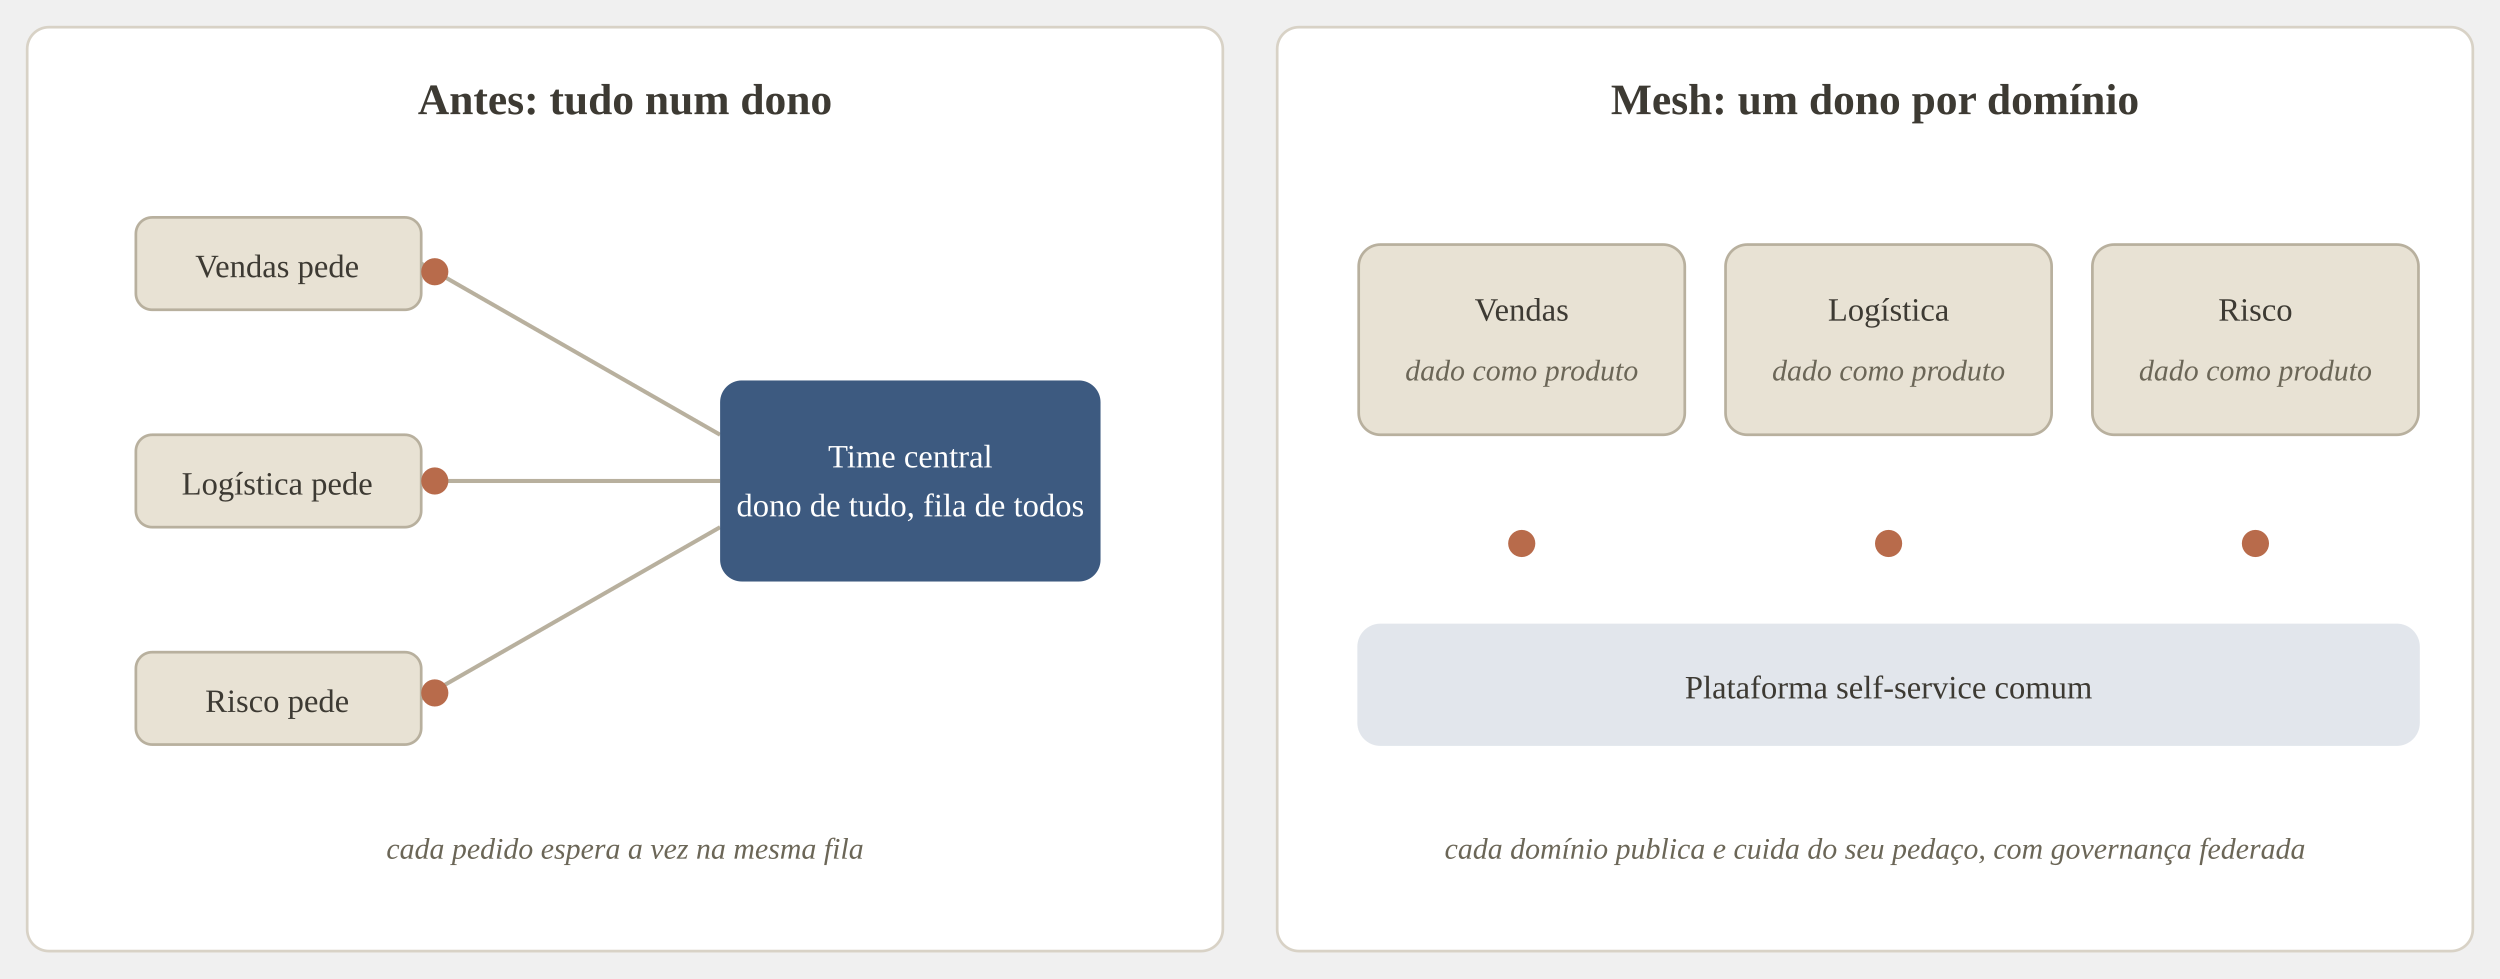
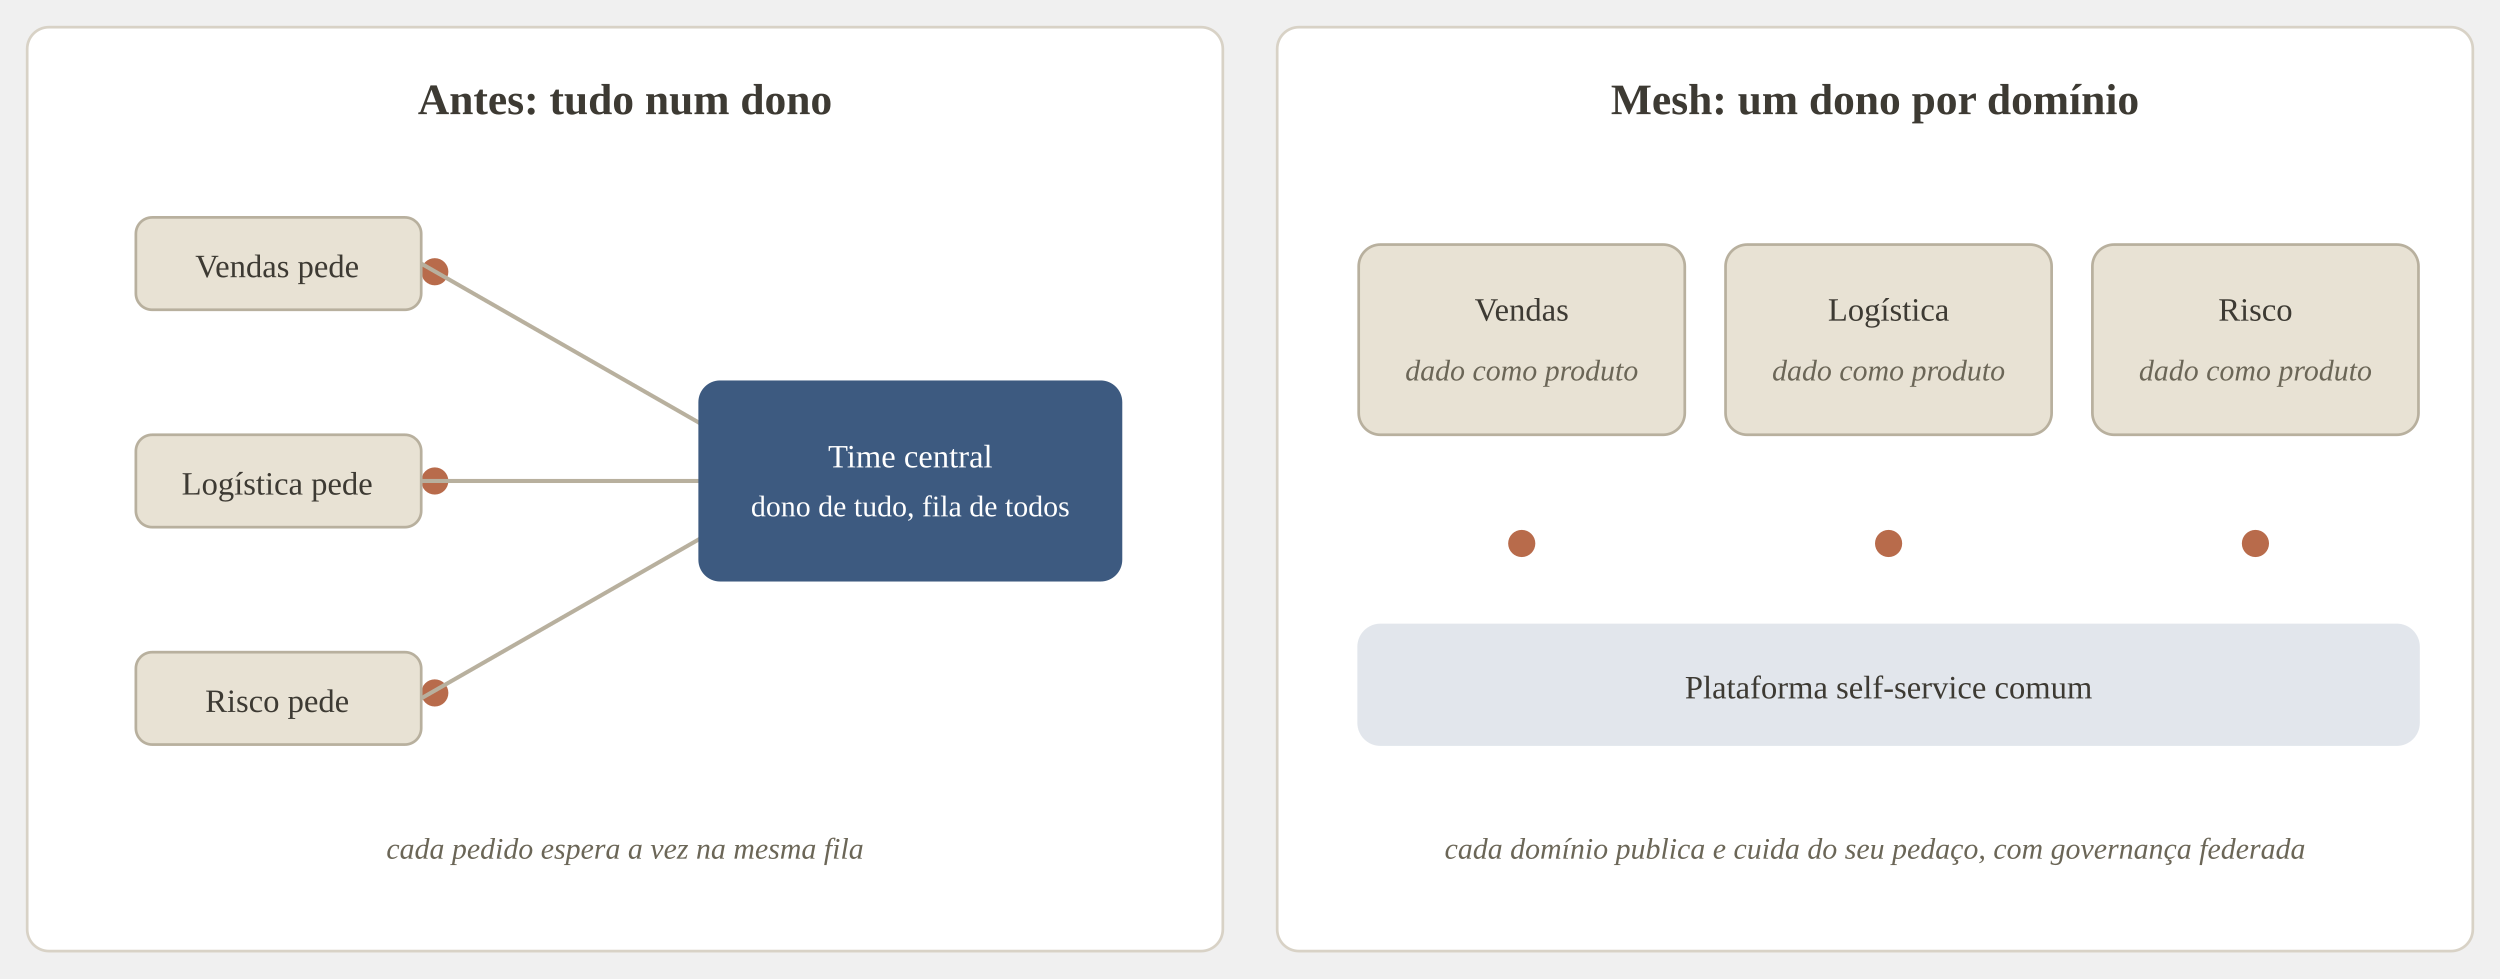
<svg xmlns="http://www.w3.org/2000/svg" viewBox="0 0 920 360" font-family="Georgia, 'Times New Roman', serif" role="img" aria-label="Antes, um time central dono de tudo; no data mesh, domínios donos de cada pedaço sobre uma plataforma comum">
  <style>
    .painel { fill: #ffffff; stroke: #d8d2c6; stroke-width: 1; }
    .box { fill: #e8e2d4; stroke: #b8b09e; stroke-width: 1; }
    .sys { fill: #3d5a80; }
    .plat { fill: #3d5a80; opacity: 0.15; stroke: #3d5a80; }
    .titulo { font-size: 16px; fill: #3d3a33; font-weight: bold; text-anchor: middle; }
    .txt { font-size: 12px; fill: #3d3a33; text-anchor: middle; }
    .txtb { font-size: 12px; fill: #ffffff; text-anchor: middle; }
+     .txtb-11 { font-size: 11px; fill: #ffffff; text-anchor: middle; }
    .linha { stroke: #b8b09e; stroke-width: 1.5; }
    .nota { font-size: 11px; fill: #6b6657; text-anchor: middle; font-style: italic; }
    .dot { fill: #b86b4b; }
    .f1 { animation: fila1 4.5s linear infinite; }
    .f2 { animation: fila1 4.5s linear infinite; animation-delay: 0.7s; }
    .f3 { animation: fila1 4.5s linear infinite; animation-delay: 1.4s; }
    .loc { animation: local 2.4s ease-in-out infinite; }
    .loc2 { animation: local 2.4s ease-in-out infinite; animation-delay: 0.8s; }
    .loc3 { animation: local 2.4s ease-in-out infinite; animation-delay: 1.6s; }
    @keyframes fila1 { 0% { transform: translate(0,0); opacity: 0; } 10% { opacity: 1; } 55% { transform: translate(105px,0); } 70% { transform: translate(105px,0); } 95% { transform: translate(105px,0); opacity: 1; } 100% { opacity: 0; } }
    @keyframes local { 0% { transform: translate(0,0); opacity: 0.2; } 50% { transform: translate(0,-26px); opacity: 1; } 100% { transform: translate(0,0); opacity: 0.2; } }
    @media (prefers-reduced-motion: reduce) { .f1, .f2, .f3, .loc, .loc2, .loc3 { animation: none; opacity: 0.5; } }
  </style>
  <rect class="painel" x="10" y="10" width="440" height="340" rx="8" />
  <rect class="painel" x="470" y="10" width="440" height="340" rx="8" />
  <text class="titulo" x="230" y="42">Antes: tudo num dono</text>
  <text class="titulo" x="690" y="42">Mesh: um dono por domínio</text>
+   <circle class="dot f1" cx="160" cy="100" r="5" />
+   <circle class="dot f2" cx="160" cy="177" r="5" />
+   <circle class="dot f3" cx="160" cy="255" r="5" />
+   <circle class="dot loc" cx="560" cy="200" r="5" />
+   <circle class="dot loc2" cx="695" cy="200" r="5" />
+   <circle class="dot loc3" cx="830" cy="200" r="5" />
  <rect class="box" x="50" y="80" width="105" height="34" rx="6" />
  <text class="txt" x="102" y="102">Vendas pede</text>
  <rect class="box" x="50" y="160" width="105" height="34" rx="6" />
  <text class="txt" x="102" y="182">Logística pede</text>
  <rect class="box" x="50" y="240" width="105" height="34" rx="6" />
  <text class="txt" x="102" y="262">Risco pede</text>
  <line class="linha" x1="155" y1="97" x2="265" y2="160" />
  <line class="linha" x1="155" y1="177" x2="265" y2="177" />
  <line class="linha" x1="155" y1="257" x2="265" y2="194" />
-   <rect class="sys" x="265" y="140" width="140" height="74" rx="8" />
+   <rect class="sys" x="257" y="140" width="156" height="74" rx="8" />
  <text class="txtb" x="335" y="172">Time central</text>
-   <text class="txtb" x="335" y="190" font-size="10">dono de tudo, fila de todos</text>
-   <circle class="dot f1" cx="160" cy="100" r="5" />
-   <circle class="dot f2" cx="160" cy="177" r="5" />
-   <circle class="dot f3" cx="160" cy="255" r="5" />
+   <text class="txtb-11" x="335" y="190">dono de tudo, fila de todos</text>
  <text class="nota" x="230" y="316">cada pedido espera a vez na mesma fila</text>
  <rect class="box" x="500" y="90" width="120" height="70" rx="8" />
  <text class="txt" x="560" y="118">Vendas</text>
  <text class="nota" x="560" y="140">dado como produto</text>
  <rect class="box" x="635" y="90" width="120" height="70" rx="8" />
  <text class="txt" x="695" y="118">Logística</text>
  <text class="nota" x="695" y="140">dado como produto</text>
  <rect class="box" x="770" y="90" width="120" height="70" rx="8" />
  <text class="txt" x="830" y="118">Risco</text>
  <text class="nota" x="830" y="140">dado como produto</text>
-   <circle class="dot loc" cx="560" cy="200" r="5" />
-   <circle class="dot loc2" cx="695" cy="200" r="5" />
-   <circle class="dot loc3" cx="830" cy="200" r="5" />
  <rect class="plat" x="500" y="230" width="390" height="44" rx="8" />
  <text class="txt" x="695" y="257">Plataforma self-service comum</text>
  <text class="nota" x="690" y="316">cada domínio publica e cuida do seu pedaço, com governança federada</text>
</svg>
